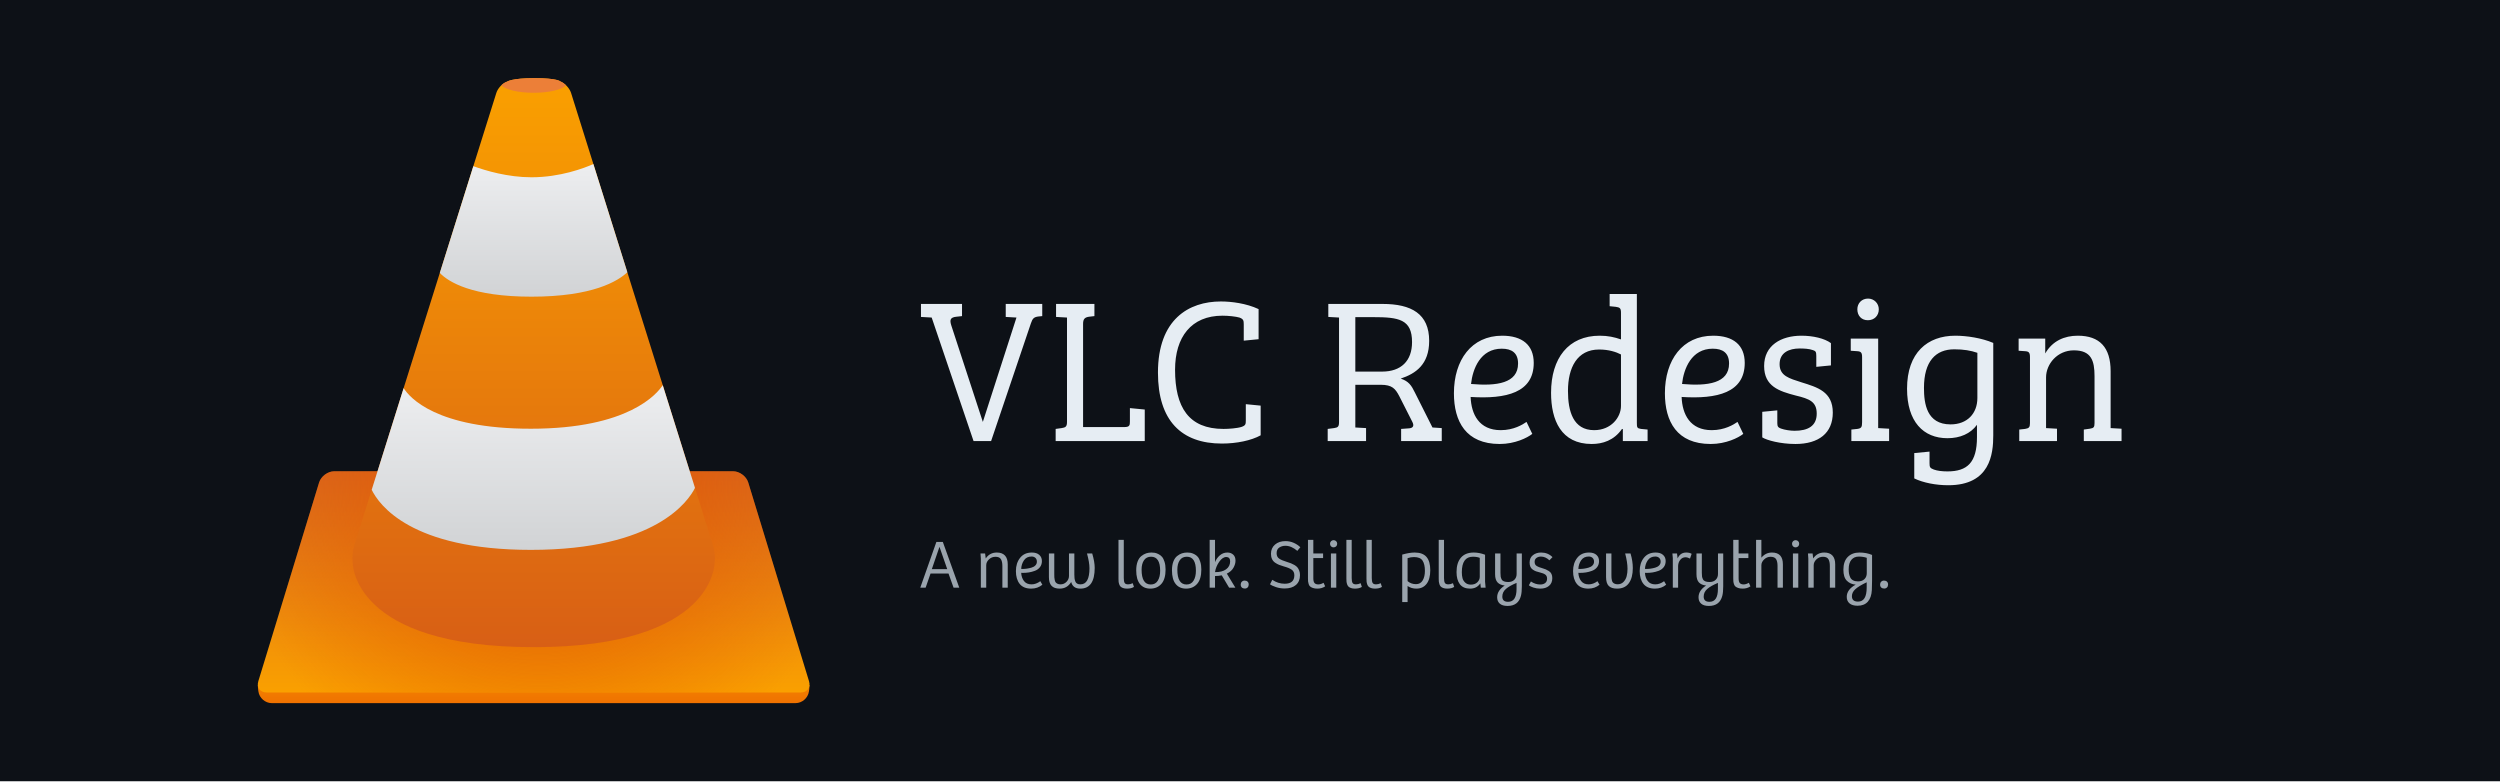
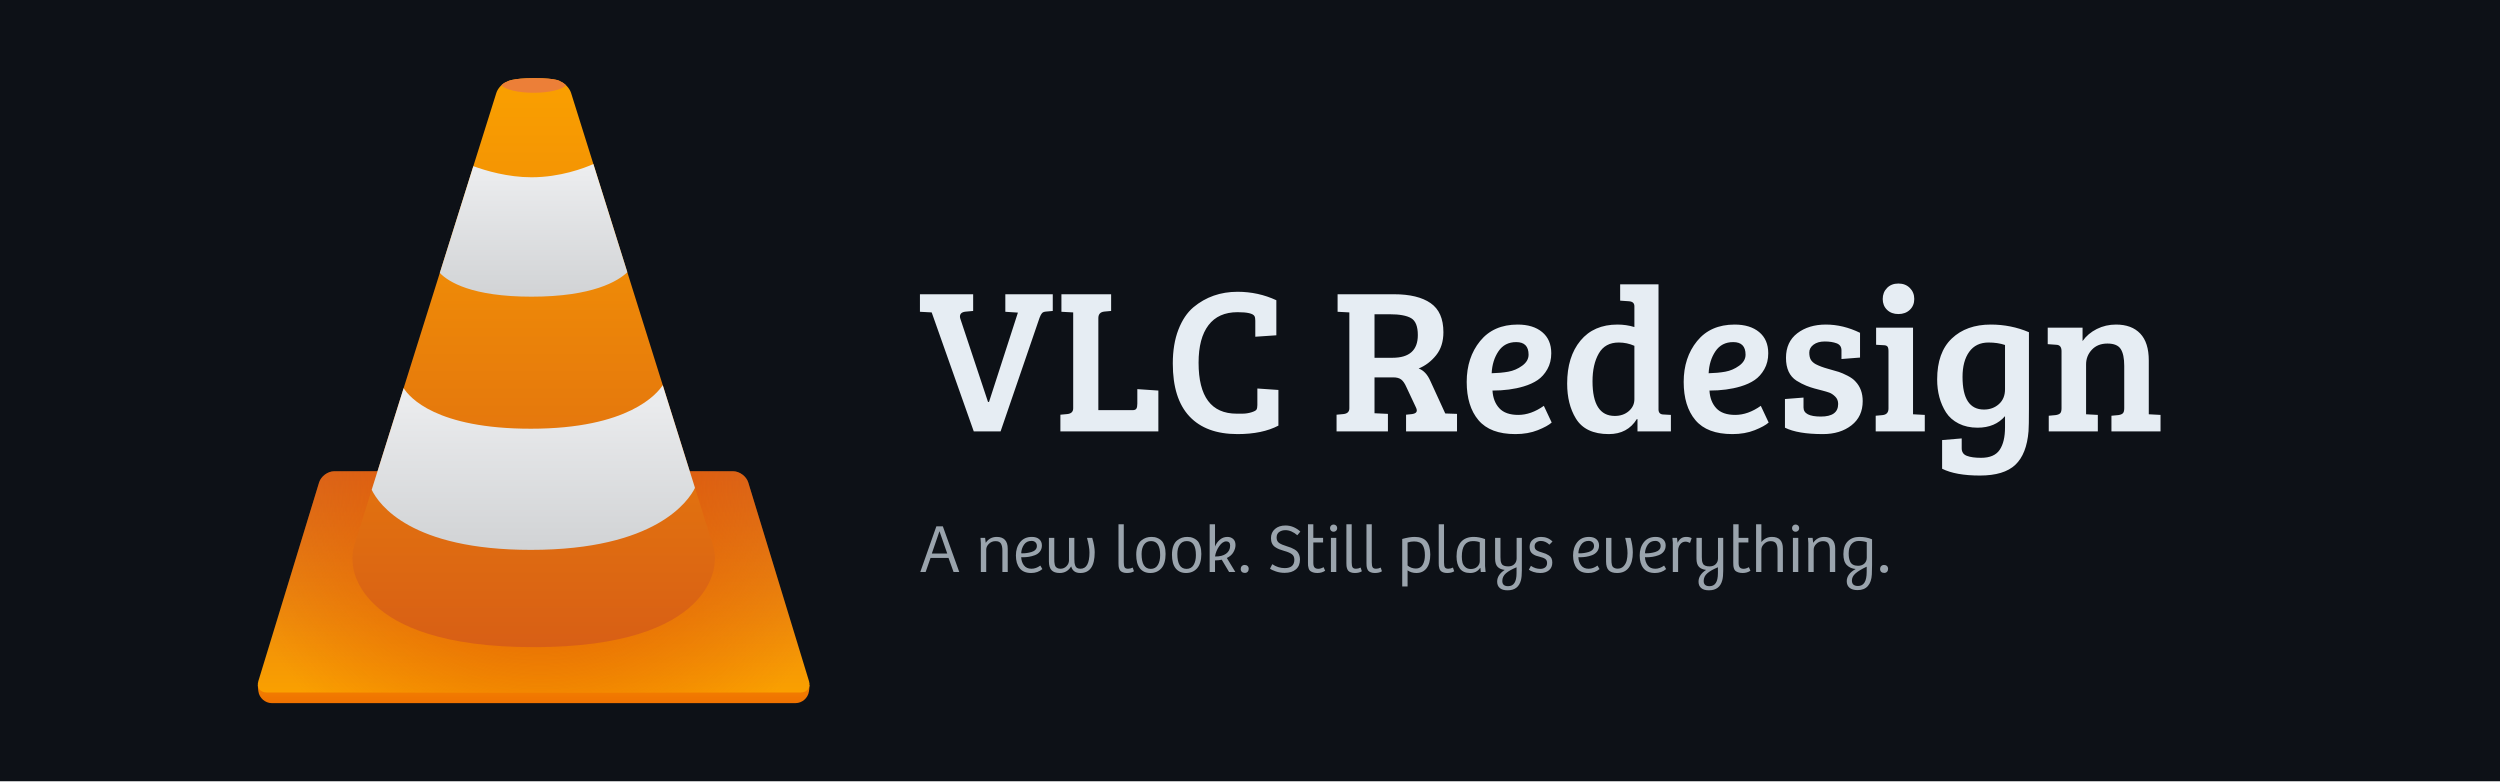
<svg xmlns="http://www.w3.org/2000/svg" width="1600" height="500" viewBox="0 0 1600 500">
  <rect width="1600" height="500" fill="#0d1117" />
  <svg x="165.0" y="50.0" width="353.1" height="400" viewBox="50 30 414 469">
    <g id="VLC" transform="matrix(1,0,0,1,50,30)">
      <path id="Cone-Foot-Front" d="M0,455.882C0,454.242 1.652,454.346 1.652,454.346C6.12,452.478 13.676,450.98 18.526,451L387.356,452.565C392.208,452.586 400.06,453.008 404.861,453.599C404.861,453.599 414,454.242 414,455.882C414,457.522 413.543,460.299 413.543,460.299C412.899,465.104 408.443,469 403.583,469L10.417,469C5.56,469 1.085,465.1 0.457,460.299C0.457,460.299 0,457.522 0,455.882Z" style="fill:url(#_Linear1);" />
      <g id="Cone-Foot-Top">
        <path id="path-5" d="M356.635,295L57.365,295C52.508,295 47.404,298.775 45.98,303.432L0.371,452.568C-1.052,457.221 1.745,461 6.62,461L407.38,461C412.255,461 415.052,457.221 413.629,452.568L368.02,303.432C366.596,298.775 361.492,295 356.635,295Z" style="fill:url(#_Linear2);" />
        <path id="path-51" d="M356.635,295L57.365,295C52.508,295 47.404,298.775 45.98,303.432L0.371,452.568C-1.052,457.221 1.745,461 6.62,461L407.38,461C412.255,461 415.052,457.221 413.629,452.568L368.02,303.432C366.596,298.775 361.492,295 356.635,295Z" style="fill:url(#_Radial3);" />
      </g>
      <path id="Cone" d="M206.969,427C70.306,427 71.2,363.598 71.2,363.598C70.706,360.057 71.172,354.427 72.249,350.997L178.995,11.06C180.068,7.642 183.621,3.753 187.018,2.656C187.018,2.656 190.381,0 207.623,0C224.866,0 227.099,2.514 227.099,2.514C230.416,3.816 233.971,7.63 235.047,11.06L341.691,350.997C342.764,354.415 343.381,360.075 342.739,363.598C342.739,363.598 343.633,427 206.969,427Z" style="fill:url(#_Linear4);" />
      <g id="Combined-Shape">
        <path id="path-8" d="M161.722,66.066C170.962,69.444 187.561,74.403 205.374,74.403C226.843,74.403 244.788,67.575 251.808,64.486L277.28,145.681C270.243,152.325 251.338,164 205.374,164C160.567,164 143.055,152.905 136.561,146.192L161.722,66.066Z" style="fill:url(#_Linear5);" />
      </g>
      <g id="Combined-Shape1">
        <path id="path-10" d="M109.422,232.618C113.862,239.682 133.926,263.091 204.877,263.091C278.293,263.091 299.73,236.775 303.853,230.385L328.043,307.491C323.339,316.976 298.954,354 204.877,354C114.981,354 90.973,320.193 85.464,308.913L109.422,232.618Z" style="fill:url(#_Linear6);" />
      </g>
      <path id="Combined-Shape2" d="M231.258,5.321C228.545,8.583 218.713,11 207,11C195.323,11 185.516,8.598 182.768,5.352C184.075,4.111 185.561,3.127 187.018,2.656C187.018,2.656 190.381,0 207.623,0C224.866,0 227.099,2.514 227.099,2.514C228.512,3.068 229.968,4.079 231.258,5.321Z" style="fill:rgb(236,127,56);" />
    </g>
    <defs>
      <linearGradient id="_Linear1" x1="0" y1="0" x2="1" y2="0" gradientUnits="userSpaceOnUse" gradientTransform="matrix(3.67481e-15,60.0141,-60.0141,3.67481e-15,207,455.005)">
        <stop offset="0%" style="stop-color:rgb(243,130,0);stop-opacity:1" />
        <stop offset="100%" style="stop-color:rgb(227,59,0);stop-opacity:1" />
      </linearGradient>
      <linearGradient id="_Linear2" x1="0" y1="0" x2="1" y2="0" gradientUnits="userSpaceOnUse" gradientTransform="matrix(1.01646e-14,166,-166,1.01646e-14,207,295)">
        <stop offset="0%" style="stop-color:rgb(216,103,34);stop-opacity:1" />
        <stop offset="100%" style="stop-color:rgb(250,160,0);stop-opacity:1" />
      </linearGradient>
      <radialGradient id="_Radial3" cx="0" cy="0" r="1" gradientUnits="userSpaceOnUse" gradientTransform="matrix(235.38,0,0,235.38,211.886,306.866)">
        <stop offset="0%" style="stop-color:rgb(226,86,0);stop-opacity:1" />
        <stop offset="100%" style="stop-color:rgb(226,89,0);stop-opacity:0" />
      </radialGradient>
      <linearGradient id="_Linear4" x1="0" y1="0" x2="1" y2="0" gradientUnits="userSpaceOnUse" gradientTransform="matrix(2.61462e-14,427,-427,2.61462e-14,207.001,-2.93098e-30)">
        <stop offset="0%" style="stop-color:rgb(250,160,0);stop-opacity:1" />
        <stop offset="100%" style="stop-color:rgb(216,95,21);stop-opacity:1" />
      </linearGradient>
      <linearGradient id="_Linear5" x1="0" y1="0" x2="1" y2="0" gradientUnits="userSpaceOnUse" gradientTransform="matrix(6.09346e-15,99.5137,-99.5137,6.09346e-15,206.921,64.4863)">
        <stop offset="0%" style="stop-color:rgb(237,238,240);stop-opacity:1" />
        <stop offset="100%" style="stop-color:rgb(209,211,213);stop-opacity:1" />
      </linearGradient>
      <linearGradient id="_Linear6" x1="0" y1="0" x2="1" y2="0" gradientUnits="userSpaceOnUse" gradientTransform="matrix(7.56921e-15,123.615,-123.615,7.56921e-15,206.754,230.385)">
        <stop offset="0%" style="stop-color:rgb(237,238,240);stop-opacity:1" />
        <stop offset="100%" style="stop-color:rgb(209,211,213);stop-opacity:1" />
      </linearGradient>
    </defs>
  </svg>
-   <path transform="translate(588.1 282.3)" d="M46.20 0L71.68-75.37C72.73-78.54 73.66-79.33 76.30-79.73L78.94-79.99L78.94-87.78L55.57-87.78L55.57-79.46L62.44-79.07L40.92-12.28L20.72-74.05C19.54-77.75 20.20-79.20 24.02-79.60L27.59-79.99L27.59-87.78L1.32-87.78L1.32-79.46L8.18-79.07L34.98 0M144.54 0L144.54-20.20L135.04-21.12L135.04-12.54C135.04-10.03 134.77-8.98 131.47-8.98L105.07-8.98L105.07-74.98C105.07-78.14 106.13-79.20 108.90-79.60L112.33-79.99L112.33-87.78L87.78-87.78L87.78-79.46L94.78-79.07L94.78-12.28C94.78-9.24 93.85-8.71 91.34-8.32L87.52-7.79L87.52 0M193.91 1.58C203.41 1.58 212.78-0.40 218.72-3.70L218.72-22.70L209.22-23.63L209.22-13.33C209.22-10.82 209.09-10.03 206.58-9.11C203.81-8.18 198.26-7.79 194.96-7.79C172.66-7.79 163.94-21.65 163.94-45.67C163.94-66.53 174.24-80.26 194.30-80.26C198.13-80.26 202.88-79.73 205.13-79.07C207.64-78.14 207.90-77.22 207.90-74.71L207.90-64.28L217.40-65.21L217.40-84.48C209.48-88.18 199.98-89.36 193.25-89.36C172.79-89.36 152.99-78.01 152.99-43.82C152.99-13.07 168.04 1.58 193.91 1.58M262.02-87.78L262.02-79.46L268.88-79.07L268.88-12.28C268.88-9.24 268.22-8.71 265.72-8.32L261.62-7.79L261.62 0L286.18 0L286.18-8.32L279.31-8.71L279.31-36.04L295.55-36.04C302.94-36.04 304.92-33.53 307.43-28.78L315.74-12.41C317.06-9.90 316.40-8.45 313.90-8.18L308.62-7.79L308.62 0L334.62 0L334.62-8.32L328.68-8.71L317.46-31.02C315.22-35.64 313.50-38.28 308.35-40C317.86-43.16 326.57-48.97 326.57-64.15C326.57-81.44 315.22-87.78 296.74-87.78M279.31-44.48L279.31-79.33L290.80-79.33C307.03-79.33 315.61-78.01 315.61-63.36C315.61-51.22 308.48-44.48 296.47-44.48M393.49-50.03C393.49-61.51 386.10-67.45 373.30-67.45C353.63-67.45 342.41-51.88 342.41-30.62C342.41-12.54 350.06 1.85 371.71 1.85C381.48 1.85 389.40-2.11 392.57-4.62L388.87-12.28C386.36-10.56 380.69-7 372.37-7C358.51-7 353.50-17.16 353.10-28.25C375.94-26.80 393.49-31.02 393.49-50.03M383.46-49.63C383.46-36.96 369.73-35.11 353.36-36.56C354.42-46.20 359.30-59.14 373.03-59.14C379.37-59.14 383.46-56.50 383.46-49.63M450.52-7.66L450.52 0L466.36 0L466.36-7.39L462.13-7.79C459.62-8.18 459.49-8.71 459.49-11.75L459.49-94.12L442.07-94.12L442.07-86.33L446.03-85.93C448.54-85.54 449.33-85.14 449.33-82.10L449.33-65.08C445.10-66.53 441.01-67.45 435.73-67.45C415.67-67.45 404.58-53.06 404.58-30.89C404.58-13.33 411.05 1.85 430.58 1.85C437.58 1.85 444.84-0.40 449.99-7.79M449.33-22.57C449.33-15.18 442.99-7 432.17-7C418.70-7 415.40-19.14 415.40-32.08C415.40-46.99 421.21-58.61 435.34-58.61C441.54-58.61 446.29-57.02 449.33-55.44M528.53-50.03C528.53-61.51 521.14-67.45 508.33-67.45C488.66-67.45 477.44-51.88 477.44-30.62C477.44-12.54 485.10 1.85 506.75 1.85C516.52 1.85 524.44-2.11 527.60-4.62L523.91-12.28C521.40-10.56 515.72-7 507.41-7C493.55-7 488.53-17.16 488.14-28.25C510.97-26.80 528.53-31.02 528.53-50.03M518.50-49.63C518.50-36.96 504.77-35.11 488.40-36.56C489.46-46.20 494.34-59.14 508.07-59.14C514.40-59.14 518.50-56.50 518.50-49.63M563.64-59.27C566.28-59.27 569.71-59.14 572.22-58.21C573.94-57.68 574.33-57.02 574.33-54.52L574.33-47.52L583.70-48.44L583.70-62.70C579.61-65.74 572.22-67.45 564.83-67.45C551.76-67.45 540.94-61.25 540.94-48.05C540.94-34.98 550.57-31.94 561.13-29.17C569.98-27.06 574.60-25.21 574.60-17.56C574.60-9.64 568.92-6.60 560.47-6.60C557.83-6.60 554.14-7.13 551.63-8.05C549.91-8.71 549.38-9.37 549.38-11.48L549.38-19.67L539.75-18.74L539.75-2.38C542.65-0.53 551.36 1.85 561 1.85C575.92 1.85 584.89-5.15 584.89-18.22C584.89-31.68 574.99-34.45 564.83-37.62C557.04-40.13 550.84-41.71 550.84-49.24C550.84-56.63 556.91-59.27 563.64-59.27M613.93-65.60L596.38-65.60L596.38-57.82L600.34-57.55C602.84-57.42 603.64-56.76 603.64-53.72L603.64-12.14C603.64-8.84 603.11-8.18 600.60-7.79L596.77-7.39L596.77 0L620.93 0L620.93-7.92L613.93-8.32M600.60-84.35C600.60-80.26 603.24-77.35 607.33-77.35C611.42-77.35 614.33-80.26 614.33-84.35C614.33-88.18 611.29-91.21 607.46-91.21C603.37-91.21 600.60-88.18 600.60-84.35M687.59-62.83C680.20-66 670.56-67.45 663.30-67.45C645.48-67.45 632.41-56.63 632.41-33.53C632.41-12.41 642.84-1.85 658.28-1.85C666.34-1.85 673.07-4.75 677.16-10.43L677.16-2.51C677.16 13.73 670.96 19.40 658.28 19.40C654.72 19.40 651.82 19.01 649.57 18.22C647.06 17.29 646.80 16.63 646.80 14.12L646.80 6.73L637.03 7.66L637.03 23.89C642.71 26.66 650.89 28.25 658.81 28.25C685.61 28.25 687.59 8.32 687.59-3.70M677.42-27.59C677.42-17.69 670.96-10.69 660.26-10.69C644.95-10.69 643.24-24.02 643.24-34.06C643.24-50.95 650.63-58.74 662.64-58.74C668.58-58.74 673.33-57.95 677.42-56.50M720.85-65.60L703.82-65.60L703.82-57.82L707.78-57.55C710.29-57.42 711.08-56.76 711.08-53.72L711.08-11.48C711.08-8.84 710.42-8.18 707.92-7.79L704.22-7.39L704.22 0L728.38 0L728.38-7.92L721.38-8.32L721.38-40.79C721.38-49.24 728.51-58.08 739.20-58.08C750.29-58.08 752.40-51.48 752.40-41.58L752.40-11.62C752.40-8.84 751.87-8.32 749.36-7.92L745.54-7.39L745.54 0L769.69 0L769.69-7.92L762.70-8.32L762.70-44.75C762.70-59.93 755.70-67.45 741.71-67.45C733.13-67.45 725.47-64.15 720.85-56.10" fill="#e6edf3" />
-   <path transform="translate(588.1 376.1)" d="M7.44-9.02L4.31 0L0.88 0L11.18-29.26L15.31-29.26L25.83 0L22.18 0L18.96-9.02L7.44-9.02M18.13-11.84L13.16-26.14L8.27-11.84L18.13-11.84M43.08-14.34L43.08 0L39.64 0L39.64-18.57L39.42-21.87L42.37-21.87L42.77-18.70Q45.32-22.48 49.85-22.48Q53.28-22.48 55.07-20.57Q56.85-18.66 56.85-14.92L56.85 0L53.42 0L53.42-13.86Q53.42-16.68 52.49-18.22Q51.57-19.76 49.02-19.76Q46.55-19.76 44.81-18.08Q43.08-16.41 43.08-14.34M72.29-22.48Q75.33-22.48 77.02-20.99Q78.72-19.49 78.72-17.03Q78.72-14.74 77.48-13.13Q76.25-11.53 74.23-10.78Q72.20-10.03 70.38-9.75Q68.55-9.46 66.62-9.46Q66.40-9.46 66.02-9.48Q65.65-9.50 65.47-9.50Q65.60-6.42 67.23-4.27Q68.86-2.11 72.07-2.11Q74.98-2.11 77.70-4.14L79.02-1.89Q76.03 0.62 71.85 0.62Q66.92 0.62 64.50-2.40Q62.08-5.41 62.08-10.60Q62.08-15.71 64.77-19.10Q67.45-22.48 72.29-22.48M75.50-16.63Q75.50-18.17 74.56-19.05Q73.61-19.93 72.12-19.93Q68.90-19.93 67.25-17.51Q65.60-15.09 65.47-12.01Q65.60-12.01 65.89-11.99Q66.18-11.97 66.35-11.97Q67.72-11.97 69.08-12.17Q70.44-12.36 72.01-12.80Q73.57-13.24 74.54-14.23Q75.50-15.22 75.50-16.63M107.58-21.87L110.92-21.87Q112.51-16.50 112.51-12.67Q112.51 0.62 103.31 0.62Q98.56 0.62 97.46-3.61Q94.86 0.62 90.11 0.62Q86.55 0.62 84.88-1.19Q83.20-2.99 83.20-6.78L83.20-21.87L86.64-21.87L86.64-8.58Q86.64-7.30 86.68-6.56Q86.72-5.81 86.94-4.84Q87.16-3.87 87.56-3.37Q87.96-2.86 88.73-2.49Q89.50-2.11 90.64-2.11Q92.88-2.11 94.47-3.74Q96.05-5.37 96.05-7.52L96.05-21.87L99.48-21.87L99.48-8.45Q99.48-6.95 99.59-6.03Q99.70-5.10 100.06-4.09Q100.41-3.08 101.24-2.60Q102.08-2.11 103.40-2.11Q109.16-2.11 109.16-12.50Q109.16-16.10 107.58-21.87M127.73-5.68L127.73-30.58L131.12-30.58L131.12-6.16Q131.12-3.92 131.69-3.01Q132.26-2.11 133.89-2.11Q135.34-2.11 136.84-2.86L137.63-0.48Q135.96 0.62 133.14 0.62Q131.65 0.62 130.59 0.22Q129.54-0.18 129.01-0.73Q128.48-1.28 128.17-2.22Q127.86-3.17 127.80-3.89Q127.73-4.62 127.73-5.68M148.41-2.02Q151.40-2.02 152.90-4.49Q154.40-6.95 154.40-10.82Q154.40-19.80 148.59-19.80Q145.60-19.80 144.06-17.53Q142.52-15.27 142.52-11.53Q142.52-2.02 148.41-2.02M139.08-11.09Q139.08-14.34 139.96-16.68Q140.84-19.01 142.36-20.22Q143.88-21.43 145.46-21.96Q147.05-22.48 148.85-22.48Q149.95-22.48 150.96-22.31Q151.98-22.13 153.32-21.47Q154.66-20.81 155.61-19.71Q156.55-18.61 157.21-16.50Q157.87-14.39 157.87-11.57Q157.87-5.46 155.19-2.42Q152.50 0.62 148.10 0.62Q143.84 0.62 141.46-2.33Q139.08-5.28 139.08-11.09M171.29-2.02Q174.28-2.02 175.78-4.49Q177.28-6.95 177.28-10.82Q177.28-19.80 171.47-19.80Q168.48-19.80 166.94-17.53Q165.40-15.27 165.40-11.53Q165.40-2.02 171.29-2.02M161.96-11.09Q161.96-14.34 162.84-16.68Q163.72-19.01 165.24-20.22Q166.76-21.43 168.34-21.96Q169.93-22.48 171.73-22.48Q172.83-22.48 173.84-22.31Q174.86-22.13 176.20-21.47Q177.54-20.81 178.49-19.71Q179.43-18.61 180.09-16.50Q180.75-14.39 180.75-11.57Q180.75-5.46 178.07-2.42Q175.38 0.62 170.98 0.62Q166.72 0.62 164.34-2.33Q161.96-5.28 161.96-11.09M202.62-17.25Q202.62-15.05 201.30-12.72Q199.98-10.38 197.08-8.98L202.53 0L198.53 0L193.82-7.88Q191.71-7.44 189.51-7.44L189.51 0L186.08 0L186.08-30.58L189.51-30.58L189.51-16.32Q190.48-18.83 192.57-20.66Q194.66-22.48 197.43-22.48Q199.67-22.48 201.15-21.14Q202.62-19.80 202.62-17.25M199.19-16.90Q199.19-18.22 198.53-18.92Q197.87-19.62 196.72-19.62Q194.35-19.62 192.19-16.54Q190.04-13.46 189.51-9.94Q194-9.86 196.59-11.73Q199.19-13.60 199.19-16.90M205.96-1.98Q205.96-3.08 206.67-3.81Q207.37-4.53 208.47-4.53Q209.66-4.53 210.36-3.85Q211.07-3.17 211.07-2.02Q211.07-0.88 210.39-0.15Q209.70 0.57 208.60 0.57Q207.37 0.57 206.67-0.11Q205.96-0.79 205.96-1.98M224.71-2.16L226.16-5.02Q229.86-2.51 234.12-2.51Q240.28-2.51 240.28-7.92Q240.28-10.30 238.61-11.48Q236.94-12.67 233.68-13.55Q231.79-14.08 230.54-14.59Q229.28-15.09 227.96-15.99Q226.64-16.90 225.98-18.33Q225.32-19.76 225.32-21.69Q225.32-25.34 227.90-27.57Q230.47-29.79 234.61-29.79Q237.42-29.79 239.93-28.67Q242.44-27.54 244.11-25.87L242.18-23.54Q238.39-26.80 234.56-26.80Q232.32-26.80 230.63-25.67Q228.93-24.55 228.93-22.04Q228.93-19.71 230.56-18.59Q232.19-17.47 235.71-16.41Q237.20-15.93 238.15-15.58Q239.10-15.22 240.31-14.52Q241.52-13.82 242.20-13.02Q242.88-12.23 243.39-10.93Q243.89-9.64 243.89-8.05Q243.89-3.96 241.30-1.72Q238.70 0.53 234.04 0.53Q231.18 0.53 228.49-0.37Q225.81-1.28 224.71-2.16M249-5.98L249-30.58L252.43-30.58L252.43-21.87L258.68-21.87L258.68-18.92L252.43-18.92L252.43-5.90Q252.43-3.78 253.22-2.93Q254.01-2.07 255.64-2.07Q257.18-2.07 258.98-3.12L260-0.84Q257.88 0.62 255.02 0.62Q253.35 0.62 252.16 0.20Q250.98-0.22 250.36-0.77Q249.74-1.32 249.44-2.31Q249.13-3.30 249.06-4.03Q249-4.75 249-5.98M267.12-21.87L267.12 0L263.69 0L263.69-21.87L267.12-21.87M263.12-28.12Q263.12-29.08 263.78-29.74Q264.44-30.40 265.41-30.40Q266.38-30.40 267.04-29.74Q267.70-29.08 267.70-28.12Q267.70-27.10 267.04-26.44Q266.38-25.78 265.36-25.78Q264.40-25.78 263.76-26.44Q263.12-27.10 263.12-28.12M273.59-5.68L273.59-30.58L276.98-30.58L276.98-6.16Q276.98-3.92 277.55-3.01Q278.12-2.11 279.75-2.11Q281.20-2.11 282.70-2.86L283.49-0.48Q281.82 0.62 279 0.62Q277.51 0.62 276.45 0.22Q275.40-0.18 274.87-0.73Q274.34-1.28 274.03-2.22Q273.72-3.17 273.66-3.89Q273.59-4.62 273.59-5.68M286.44-5.68L286.44-30.58L289.83-30.58L289.83-6.16Q289.83-3.92 290.40-3.01Q290.97-2.11 292.60-2.11Q294.05-2.11 295.55-2.86L296.34-0.48Q294.67 0.62 291.85 0.62Q290.36 0.62 289.30 0.22Q288.24-0.18 287.72-0.73Q287.19-1.28 286.88-2.22Q286.57-3.17 286.51-3.89Q286.44-4.62 286.44-5.68M312.75-1.06L312.75 9.24L309.32 9.24L309.32-21.16Q313.94-22.48 317.28-22.48Q322.43-22.48 324.85-19.67Q327.27-16.85 327.27-11.18Q327.27-5.50 324.92-2.44Q322.56 0.62 318.38 0.62Q315.17 0.62 312.75-1.06M323.84-10.74Q323.84-15 322.34-17.29Q320.85-19.58 316.89-19.58Q314.78-19.58 312.75-18.88L312.75-4.18Q315-2.24 318.12-2.24Q321.02-2.24 322.43-4.66Q323.84-7.08 323.84-10.74M332.68-5.68L332.68-30.58L336.07-30.58L336.07-6.16Q336.07-3.92 336.64-3.01Q337.22-2.11 338.84-2.11Q340.30-2.11 341.79-2.86L342.58-0.48Q340.91 0.62 338.10 0.62Q336.60 0.62 335.54 0.22Q334.49-0.18 333.96-0.73Q333.43-1.28 333.12-2.22Q332.82-3.17 332.75-3.89Q332.68-4.62 332.68-5.68M362.34-21.08L362.34-3.83L362.69 0L359.61 0L359.35-2.60L359.22-2.64Q356.97 0.62 352.79 0.62Q348.35 0.62 346.21-2.20Q344.08-5.02 344.08-9.99Q344.08-15.93 346.90-19.21Q349.71-22.48 355.12-22.48Q358.60-22.48 362.34-21.08M358.95-6.95L358.95-19.05Q357.28-19.80 354.55-19.80Q347.47-19.80 347.47-9.86Q347.47-7.70 347.91-6.05Q348.35-4.40 349.71-3.17Q351.08-1.94 353.23-1.94Q355.87-1.94 357.41-3.45Q358.95-4.97 358.95-6.95M385.88-21.87L385.88-0.88Q385.88 2.95 385.31 5.19Q383.64 11.70 376.73 11.70Q373.43 11.70 371.76 10.23Q370.08 8.76 370.08 6.16Q370.08 1.80 374.92-1.36Q371.93-1.67 370.35-3.34Q368.76-5.02 368.76-8.58L368.76-21.87L372.20-21.87L372.20-9.50Q372.20-8.01 372.33-7.13Q372.46-6.25 372.92-5.35Q373.38-4.44 374.44-4.03Q375.50-3.61 377.17-3.61Q379.63-3.61 381.08-5.04Q382.54-6.47 382.54-8.76L382.54-21.87L385.88-21.87M373.38 5.72Q373.38 9.06 377.08 9.06Q382.49 9.06 382.49 0.79L382.49-3.04Q378-1.19 375.69 0.81Q373.38 2.82 373.38 5.72M390.37-1.50L391.69-3.96Q394.50-2.02 397.67-2.02Q399.61-2.02 400.82-2.97Q402.03-3.92 402.03-5.76Q402.03-7.52 400.88-8.36Q399.74-9.20 397.50-9.72Q395.96-10.08 394.94-10.45Q393.93-10.82 392.90-11.53Q391.86-12.23 391.36-13.33Q390.85-14.43 390.85-16.02Q390.85-19.14 392.99-20.81Q395.12-22.48 398.20-22.48Q402.56-22.48 405.50-19.54L403.52-17.51Q401.02-19.89 398.07-19.89Q396.44-19.89 395.25-19.03Q394.06-18.17 394.06-16.50Q394.06-15.58 394.39-14.92Q394.72-14.26 395.52-13.79Q396.31-13.33 396.88-13.13Q397.45-12.94 398.73-12.54Q400.36-12.06 401.19-11.70Q402.03-11.35 403.17-10.63Q404.32-9.90 404.84-8.78Q405.37-7.66 405.37-6.07Q405.37-2.90 403.26-1.14Q401.15 0.62 397.72 0.62Q395.30 0.62 393.27-0.07Q391.25-0.75 390.37-1.50M428.87-22.48Q431.90-22.48 433.60-20.99Q435.29-19.49 435.29-17.03Q435.29-14.74 434.06-13.13Q432.83-11.53 430.80-10.78Q428.78-10.03 426.95-9.75Q425.13-9.46 423.19-9.46Q422.97-9.46 422.60-9.48Q422.22-9.50 422.05-9.50Q422.18-6.42 423.81-4.27Q425.44-2.11 428.65-2.11Q431.55-2.11 434.28-4.14L435.60-1.89Q432.61 0.62 428.43 0.62Q423.50 0.62 421.08-2.40Q418.66-5.41 418.66-10.60Q418.66-15.71 421.34-19.10Q424.03-22.48 428.87-22.48M432.08-16.63Q432.08-18.17 431.13-19.05Q430.19-19.93 428.69-19.93Q425.48-19.93 423.83-17.51Q422.18-15.09 422.05-12.01Q422.18-12.01 422.47-11.99Q422.75-11.97 422.93-11.97Q424.29-11.97 425.66-12.17Q427.02-12.36 428.58-12.80Q430.14-13.24 431.11-14.23Q432.08-15.22 432.08-16.63M452.01-21.87L455.44-21.87Q456.90-16.94 456.90-12.54Q456.90-6.34 454.37-2.86Q451.84 0.62 446.82 0.62Q443.21 0.62 441.50-1.10Q439.78-2.82 439.78-6.78L439.78-21.87L443.21-21.87L443.21-8.05Q443.21-6.91 443.26-6.18Q443.30-5.46 443.52-4.60Q443.74-3.74 444.16-3.28Q444.58-2.82 445.35-2.49Q446.12-2.16 447.22-2.16Q449.46-2.16 450.93-3.67Q452.41-5.19 452.96-7.33Q453.51-9.46 453.51-12.06Q453.51-16.15 452.01-21.87M471.50-22.48Q474.54-22.48 476.23-20.99Q477.93-19.49 477.93-17.03Q477.93-14.74 476.70-13.13Q475.46-11.53 473.44-10.78Q471.42-10.03 469.59-9.75Q467.76-9.46 465.83-9.46Q465.61-9.46 465.23-9.48Q464.86-9.50 464.68-9.50Q464.82-6.42 466.44-4.27Q468.07-2.11 471.28-2.11Q474.19-2.11 476.92-4.14L478.24-1.89Q475.24 0.62 471.06 0.62Q466.14 0.62 463.72-2.40Q461.30-5.41 461.30-10.60Q461.30-15.71 463.98-19.10Q466.66-22.48 471.50-22.48M474.72-16.63Q474.72-18.17 473.77-19.05Q472.82-19.93 471.33-19.93Q468.12-19.93 466.47-17.51Q464.82-15.09 464.68-12.01Q464.82-12.01 465.10-11.99Q465.39-11.97 465.56-11.97Q466.93-11.97 468.29-12.17Q469.66-12.36 471.22-12.80Q472.78-13.24 473.75-14.23Q474.72-15.22 474.72-16.63M485.89-13.95L485.89 0L482.50 0L482.50-18.88L482.24-21.87L485.19-21.87L485.58-18.70Q487.21-22.48 491.08-22.48Q493.24-22.48 494.56-21.65L493.50-18.61Q491.92-19.45 490.64-19.45Q488.62-19.45 487.30-17.84Q485.98-16.24 485.89-13.95M514.76-21.87L514.76-0.88Q514.76 2.95 514.18 5.19Q512.51 11.70 505.60 11.70Q502.30 11.70 500.63 10.23Q498.96 8.76 498.96 6.16Q498.96 1.80 503.80-1.36Q500.81-1.67 499.22-3.34Q497.64-5.02 497.64-8.58L497.64-21.87L501.07-21.87L501.07-9.50Q501.07-8.01 501.20-7.13Q501.34-6.25 501.80-5.35Q502.26-4.44 503.32-4.03Q504.37-3.61 506.04-3.61Q508.51-3.61 509.96-5.04Q511.41-6.47 511.41-8.76L511.41-21.87L514.76-21.87M502.26 5.72Q502.26 9.06 505.96 9.06Q511.37 9.06 511.37 0.79L511.37-3.04Q506.88-1.19 504.57 0.81Q502.26 2.82 502.26 5.72M521.18-5.98L521.18-30.58L524.61-30.58L524.61-21.87L530.86-21.87L530.86-18.92L524.61-18.92L524.61-5.90Q524.61-3.78 525.40-2.93Q526.20-2.07 527.82-2.07Q529.36-2.07 531.17-3.12L532.18-0.84Q530.07 0.62 527.21 0.62Q525.54 0.62 524.35 0.20Q523.16-0.22 522.54-0.77Q521.93-1.32 521.62-2.31Q521.31-3.30 521.25-4.03Q521.18-4.75 521.18-5.98M539.18-14.34L539.18 0L535.79 0L535.79-30.58L539.18-30.58L539.18-19.18Q541.90-22.48 545.95-22.48Q552.95-22.48 552.95-14.92L552.95 0L549.52 0L549.52-13.99Q549.52-16.72 548.59-18.24Q547.67-19.76 545.03-19.76Q542.70-19.76 540.94-18.06Q539.18-16.37 539.18-14.34M562.80-21.87L562.80 0L559.37 0L559.37-21.87L562.80-21.87M558.80-28.12Q558.80-29.08 559.46-29.74Q560.12-30.40 561.09-30.40Q562.06-30.40 562.72-29.74Q563.38-29.08 563.38-28.12Q563.38-27.10 562.72-26.44Q562.06-25.78 561.04-25.78Q560.08-25.78 559.44-26.44Q558.80-27.10 558.80-28.12M572.66-14.34L572.66 0L569.23 0L569.23-18.57L569.01-21.87L571.96-21.87L572.35-18.70Q574.90-22.48 579.44-22.48Q582.87-22.48 584.65-20.57Q586.43-18.66 586.43-14.92L586.43 0L583 0L583-13.86Q583-16.68 582.08-18.22Q581.15-19.76 578.60-19.76Q576.14-19.76 574.40-18.08Q572.66-16.41 572.66-14.34M600.73 11.57Q597.39 11.57 595.61 10.08Q593.82 8.58 593.82 5.90Q593.82 1.23 599.54-1.94Q596.11-2.20 593.89-4.42Q591.67-6.64 591.67-11.48Q591.67-16.85 594.48-19.67Q597.30-22.48 601.92-22.48Q606.41-22.48 610.02-20.94L610.02-4.49Q610.02-1.32 609.88 1.54Q609.62 6.34 607.33 8.95Q605.04 11.57 600.73 11.57M606.63-9.28L606.63-19.10Q604.25-19.89 601.52-19.89Q598.53-19.89 596.79-17.82Q595.06-15.75 595.06-11.84Q595.06-10.25 595.25-9.09Q595.45-7.92 596.02-6.64Q596.60-5.37 597.87-4.69Q599.15-4 601.04-4Q603.59-4 605.11-5.43Q606.63-6.86 606.63-9.28M597.12 5.46Q597.12 8.93 601.04 8.93Q606.58 8.93 606.58-0.04L606.58-3.43Q601.57-1.06 599.35 0.95Q597.12 2.95 597.12 5.46M615.16-1.98Q615.16-3.08 615.87-3.81Q616.57-4.53 617.67-4.53Q618.86-4.53 619.56-3.85Q620.27-3.17 620.27-2.02Q620.27-0.88 619.59-0.15Q618.90 0.57 617.80 0.57Q616.57 0.57 615.87-0.11Q615.16-0.79 615.16-1.98" fill="#9aa4ad" />
+   <path transform="translate(588.1 276.1)" d="M26.53-72.07L44.22-18.88L44.88-18.88L63.36-76.03L55.31-76.56L55.31-87.78L85.67-87.78L85.67-77.09L81.31-76.69Q79.60-76.56 78.80-75.70Q78.01-74.84 77.22-72.73L52.27 0L35.11 0L8.18-76.16L0.66-76.56L0.66-87.78L34.72-87.78L34.72-77.09L30.36-76.69Q26.27-76.43 26.27-73.52Q26.27-72.86 26.53-72.07M153.25-26.14L153.25 0L90.55 0L90.55-10.69L94.91-11.09Q98.74-11.48 98.74-14.78L98.74-76.16L91.21-76.56L91.21-87.78L123.02-87.78L123.02-77.09L118.67-76.69Q114.84-76.30 114.84-72.47L114.84-13.60L136.75-13.60Q138.60-13.60 139.19-14.59Q139.79-15.58 139.79-17.82L139.79-27.06L153.25-26.14M214.76-73.79Q213.31-76.30 203.94-76.30Q191.66-76.30 185.33-67.98Q178.99-59.66 178.99-43.96Q178.99-11.35 203.41-11.35Q203.81-11.35 206.91-11.35Q210.01-11.35 212.78-12.21Q215.56-13.07 216.08-13.99Q216.61-14.92 216.61-16.90L216.61-27.46L230.08-26.53L230.08-3.70Q219.78 1.72 203.94 1.72Q183.74 1.72 173.12-9.64Q162.49-20.99 162.49-43.43Q162.49-55.84 166.06-65.08Q169.62-74.32 175.69-79.46Q187.57-89.36 203.94-89.36Q217.14-89.36 228.76-83.95L228.76-61.51L215.29-60.59L215.29-70.88Q215.29-72.86 214.76-73.79M300.17 0L267.30 0L267.30-10.69L271.66-11.09Q275.48-11.48 275.48-14.78L275.48-76.16L267.96-76.56L267.96-87.78L304-87.78Q319.31-87.78 327.49-82.10Q335.68-76.43 335.68-63.49Q335.68-54.52 330.99-48.71Q326.30-42.90 319.84-40.26Q324.59-38.54 327.36-32.21L336.86-11.48L344.39-11.22L344.39 0L311.78 0L311.78-10.69L315.61-11.09Q318.65-11.48 318.65-13.46Q318.65-14.26 318.12-15.31L311.92-28.51Q310.46-31.81 308.68-33.20Q306.90-34.58 303.60-34.58L291.59-34.58L291.59-11.62L300.17-11.22L300.17 0M291.59-74.98L291.59-47.12L303.07-47.12Q319.31-47.12 319.31-61.64Q319.31-69.96 315.02-72.47Q310.73-74.98 301.22-74.98L291.59-74.98M383.20-68.38Q393.10-68.38 398.90-63.56Q404.71-58.74 404.71-50.03Q404.71-44.22 402.20-39.80Q399.70-35.38 396-32.87Q392.30-30.36 387.02-28.78Q378.18-26.14 367.09-26.14Q367.49-19.14 371.45-14.85Q375.41-10.56 383.59-10.56Q391.78-10.56 399.96-16.37L404.98-5.68Q402.34-3.30 396.07-0.79Q389.80 1.72 381.74 1.72Q365.64 1.72 358.12-7.19Q350.59-16.10 350.59-31.68Q350.59-47.26 359.17-57.82Q367.75-68.38 383.20-68.38M377.19-38.21Q382.01-39.07 386.10-42.04Q390.19-45.01 390.19-49.10Q390.19-57.16 382.27-57.16Q374.88-57.16 370.92-51.28Q366.96-45.41 366.56-37.22Q372.37-37.36 377.19-38.21M447.08-68.38Q452.76-68.38 457.91-66.79L457.91-80.12Q457.91-83.03 454.48-83.29L448.80-83.69L448.80-94.12L473.35-94.12L473.35-13.86Q473.48-10.82 476.65-10.82L481.27-10.56L481.27 0L459.89 0L459.89-7.79L459.49-7.92Q453.55 1.72 441.54 1.72Q426.49 1.72 420.42-8.32Q414.88-17.42 414.88-30.62Q414.88-47.78 423.39-58.08Q431.90-68.38 447.08-68.38M457.91-20.59L457.91-54.78Q453.16-56.89 447.88-56.89Q439.16-56.89 435.14-49.90Q431.11-42.90 431.11-32.08Q431.11-9.90 445.37-9.90Q450.78-9.90 454.34-13Q457.91-16.10 457.91-20.59M522.06-68.38Q531.96-68.38 537.77-63.56Q543.58-58.74 543.58-50.03Q543.58-44.22 541.07-39.80Q538.56-35.38 534.86-32.87Q531.17-30.36 525.89-28.78Q517.04-26.14 505.96-26.14Q506.35-19.14 510.31-14.85Q514.27-10.56 522.46-10.56Q530.64-10.56 538.82-16.37L543.84-5.68Q541.20-3.30 534.93-0.79Q528.66 1.72 520.61 1.72Q504.50 1.72 496.98-7.19Q489.46-16.10 489.46-31.68Q489.46-47.26 498.04-57.82Q506.62-68.38 522.06-68.38M516.05-38.21Q520.87-39.07 524.96-42.04Q529.06-45.01 529.06-49.10Q529.06-57.16 521.14-57.16Q513.74-57.16 509.78-51.28Q505.82-45.41 505.43-37.22Q511.24-37.36 516.05-38.21M587.40-56.36Q584.23-57.55 579.74-57.55Q575.26-57.55 572.55-55.51Q569.84-53.46 569.84-50.49Q569.84-47.52 570.83-45.87Q571.82-44.22 573.94-43.03Q577.24-41.32 581.86-40.06Q586.48-38.81 588.72-38.08Q590.96-37.36 594.33-35.64Q597.70-33.92 599.41-31.94Q604.03-27.06 604.03-19.40Q604.03-9.50 596.84-3.89Q589.64 1.72 578.56 1.72Q562.45 1.72 554.27-2.38L554.27-20.72L566.15-21.65L566.15-15.31Q566.15-9.50 577.24-9.50Q588.32-9.50 588.32-17.56Q588.32-20.46 586.41-22.31Q584.50-24.16 582.65-24.82Q580.80-25.48 578.23-26.14Q575.65-26.80 573.21-27.46Q570.77-28.12 567.93-29.24Q565.09-30.36 561.66-32.47Q554.93-36.83 554.93-47.06Q554.93-57.29 562.19-62.83Q569.45-68.38 580.47-68.38Q591.49-68.38 602.32-63.10L602.32-47.26L590.44-46.33L590.44-51.88Q590.44-55.18 587.40-56.36M612.61-66.40L636.24-66.40L636.24-10.96L643.76-10.56L643.76 0L612.35 0L612.35-10.03L616.70-10.43Q620.53-10.82 620.53-14.65L620.53-51.35Q620.53-53.59 619.81-54.38Q619.08-55.18 617.23-55.18L612.61-55.44L612.61-66.40M619.61-77.81Q616.84-80.52 616.84-84.74Q616.84-88.97 619.61-91.81Q622.38-94.64 626.87-94.64Q631.36-94.64 634.19-91.81Q637.03-88.97 637.03-84.74Q637.03-80.52 634.19-77.81Q631.36-75.11 626.87-75.11Q622.38-75.11 619.61-77.81M710.16-0.13Q708.97 14.52 701.71 21.38Q694.45 28.25 679.01 28.25Q663.56 28.25 654.85 23.89L654.85 5.54L667.39 4.49L667.39 10.82Q667.39 14.39 670.69 15.64Q673.99 16.90 679.80 16.90Q688.25 16.90 691.68 11.81Q695.11 6.73 695.11-2.51L695.11-9.77Q688.78-2.38 677.56-2.38Q670.69-2.38 665.48-5.02Q660.26-7.66 657.36-12.14Q651.68-21.12 651.68-33.26Q651.68-50.56 661.06-59.47Q670.43-68.38 686-68.38Q698.94-68.38 710.42-63.49L710.42-14.52Q710.42-3.30 710.16-0.13M695.11-26.93L695.11-55.31Q690.49-56.89 684.55-56.89Q676.50-56.89 672.21-50.95Q667.92-45.01 667.92-34.85Q667.92-13.99 681.65-13.99Q687.32-13.99 691.22-17.49Q695.11-20.99 695.11-26.93M727.98-55.44L722.44-55.84L722.44-66.40L744.74-66.40L744.74-57.82Q748.18-62.70 753.85-65.54Q759.53-68.38 766.13-68.38Q776.16-68.38 781.64-62.63Q787.12-56.89 787.12-45.41L787.12-10.96L794.64-10.56L794.64 0L763.22 0L763.22-10.03L767.58-10.43Q769.56-10.69 770.48-11.55Q771.41-12.41 771.41-14.78L771.41-41.98Q771.41-49.24 769.16-52.73Q766.92-56.23 760.65-56.23Q754.38-56.23 750.68-52.27Q746.99-48.31 746.99-42.90L746.99-10.96L754.51-10.56L754.51 0L723.10 0L723.10-10.03L727.45-10.43Q729.43-10.69 730.36-11.55Q731.28-12.41 731.28-14.78L731.28-51.35Q731.28-55.31 727.98-55.44" fill="#e6edf3" />
+   <path transform="translate(588.1 366.1)" d="M7.44-9.02L4.31 0L0.88 0L11.18-29.26L15.31-29.26L25.83 0L22.18 0L18.96-9.02L7.44-9.02M18.13-11.84L13.16-26.14L8.27-11.84L18.13-11.84M43.08-14.34L43.08 0L39.64 0L39.64-18.57L39.42-21.87L42.37-21.87L42.77-18.70Q45.32-22.48 49.85-22.48Q53.28-22.48 55.07-20.57Q56.85-18.66 56.85-14.92L56.85 0L53.42 0L53.42-13.86Q53.42-16.68 52.49-18.22Q51.57-19.76 49.02-19.76Q46.55-19.76 44.81-18.08Q43.08-16.41 43.08-14.34M72.29-22.48Q75.33-22.48 77.02-20.99Q78.72-19.49 78.72-17.03Q78.72-14.74 77.48-13.13Q76.25-11.53 74.23-10.78Q72.20-10.03 70.38-9.75Q68.55-9.46 66.62-9.46Q66.40-9.46 66.02-9.48Q65.65-9.50 65.47-9.50Q65.60-6.42 67.23-4.27Q68.86-2.11 72.07-2.11Q74.98-2.11 77.70-4.14L79.02-1.89Q76.03 0.62 71.85 0.62Q66.92 0.62 64.50-2.40Q62.08-5.41 62.08-10.60Q62.08-15.71 64.77-19.10Q67.45-22.48 72.29-22.48M75.50-16.63Q75.50-18.17 74.56-19.05Q73.61-19.93 72.12-19.93Q68.90-19.93 67.25-17.51Q65.60-15.09 65.47-12.01Q65.60-12.01 65.89-11.99Q66.18-11.97 66.35-11.97Q67.72-11.97 69.08-12.17Q70.44-12.36 72.01-12.80Q73.57-13.24 74.54-14.23Q75.50-15.22 75.50-16.63M107.58-21.87L110.92-21.87Q112.51-16.50 112.51-12.67Q112.51 0.62 103.31 0.62Q98.56 0.62 97.46-3.61Q94.86 0.62 90.11 0.62Q86.55 0.62 84.88-1.19Q83.20-2.99 83.20-6.78L83.20-21.87L86.64-21.87L86.64-8.58Q86.64-7.30 86.68-6.56Q86.72-5.81 86.94-4.84Q87.16-3.87 87.56-3.37Q87.96-2.86 88.73-2.49Q89.50-2.11 90.64-2.11Q92.88-2.11 94.47-3.74Q96.05-5.37 96.05-7.52L96.05-21.87L99.48-21.87L99.48-8.45Q99.48-6.95 99.59-6.03Q99.70-5.10 100.06-4.09Q100.41-3.08 101.24-2.60Q102.08-2.11 103.40-2.11Q109.16-2.11 109.16-12.50Q109.16-16.10 107.58-21.87M127.73-5.68L127.73-30.58L131.12-30.58L131.12-6.16Q131.12-3.92 131.69-3.01Q132.26-2.11 133.89-2.11Q135.34-2.11 136.84-2.86L137.63-0.48Q135.96 0.62 133.14 0.62Q131.65 0.62 130.59 0.22Q129.54-0.18 129.01-0.73Q128.48-1.28 128.17-2.22Q127.86-3.17 127.80-3.89Q127.73-4.62 127.73-5.68M148.41-2.02Q151.40-2.02 152.90-4.49Q154.40-6.95 154.40-10.82Q154.40-19.80 148.59-19.80Q145.60-19.80 144.06-17.53Q142.52-15.27 142.52-11.53Q142.52-2.02 148.41-2.02M139.08-11.09Q139.08-14.34 139.96-16.68Q140.84-19.01 142.36-20.22Q143.88-21.43 145.46-21.96Q147.05-22.48 148.85-22.48Q149.95-22.48 150.96-22.31Q151.98-22.13 153.32-21.47Q154.66-20.81 155.61-19.71Q156.55-18.61 157.21-16.50Q157.87-14.39 157.87-11.57Q157.87-5.46 155.19-2.42Q152.50 0.62 148.10 0.62Q143.84 0.62 141.46-2.33Q139.08-5.28 139.08-11.09M171.29-2.02Q174.28-2.02 175.78-4.49Q177.28-6.95 177.28-10.82Q177.28-19.80 171.47-19.80Q168.48-19.80 166.94-17.53Q165.40-15.27 165.40-11.53Q165.40-2.02 171.29-2.02M161.96-11.09Q161.96-14.34 162.84-16.68Q163.72-19.01 165.24-20.22Q166.76-21.43 168.34-21.96Q169.93-22.48 171.73-22.48Q172.83-22.48 173.84-22.31Q174.86-22.13 176.20-21.47Q177.54-20.81 178.49-19.71Q179.43-18.61 180.09-16.50Q180.75-14.39 180.75-11.57Q180.75-5.46 178.07-2.42Q175.38 0.62 170.98 0.62Q166.72 0.62 164.34-2.33Q161.96-5.28 161.96-11.09M202.62-17.25Q202.62-15.05 201.30-12.72Q199.98-10.38 197.08-8.98L202.53 0L198.53 0L193.82-7.88Q191.71-7.44 189.51-7.44L189.51 0L186.08 0L186.08-30.58L189.51-30.58L189.51-16.32Q190.48-18.83 192.57-20.66Q194.66-22.48 197.43-22.48Q199.67-22.48 201.15-21.14Q202.62-19.80 202.62-17.25M199.19-16.90Q199.19-18.22 198.53-18.92Q197.87-19.62 196.72-19.62Q194.35-19.62 192.19-16.54Q190.04-13.46 189.51-9.94Q194-9.86 196.59-11.73Q199.19-13.60 199.19-16.90M205.96-1.98Q205.96-3.08 206.67-3.81Q207.37-4.53 208.47-4.53Q209.66-4.53 210.36-3.85Q211.07-3.17 211.07-2.02Q211.07-0.88 210.39-0.15Q209.70 0.57 208.60 0.57Q207.37 0.57 206.67-0.11Q205.96-0.79 205.96-1.98M224.71-2.16L226.16-5.02Q229.86-2.51 234.12-2.51Q240.28-2.51 240.28-7.92Q240.28-10.30 238.61-11.48Q236.94-12.67 233.68-13.55Q231.79-14.08 230.54-14.59Q229.28-15.09 227.96-15.99Q226.64-16.90 225.98-18.33Q225.32-19.76 225.32-21.69Q225.32-25.34 227.90-27.57Q230.47-29.79 234.61-29.79Q237.42-29.79 239.93-28.67Q242.44-27.54 244.11-25.87L242.18-23.54Q238.39-26.80 234.56-26.80Q232.32-26.80 230.63-25.67Q228.93-24.55 228.93-22.04Q228.93-19.71 230.56-18.59Q232.19-17.47 235.71-16.41Q237.20-15.93 238.15-15.58Q239.10-15.22 240.31-14.52Q241.52-13.82 242.20-13.02Q242.88-12.23 243.39-10.93Q243.89-9.64 243.89-8.05Q243.89-3.96 241.30-1.72Q238.70 0.53 234.04 0.53Q231.18 0.53 228.49-0.37Q225.81-1.28 224.71-2.16M249-5.98L249-30.58L252.43-30.58L252.43-21.87L258.68-21.87L258.68-18.92L252.43-18.92L252.43-5.90Q252.43-3.78 253.22-2.93Q254.01-2.07 255.64-2.07Q257.18-2.07 258.98-3.12L260-0.84Q257.88 0.62 255.02 0.62Q253.35 0.62 252.16 0.20Q250.98-0.22 250.36-0.77Q249.74-1.32 249.44-2.31Q249.13-3.30 249.06-4.03Q249-4.75 249-5.98M267.12-21.87L267.12 0L263.69 0L263.69-21.87L267.12-21.87M263.12-28.12Q263.12-29.08 263.78-29.74Q264.44-30.40 265.41-30.40Q266.38-30.40 267.04-29.74Q267.70-29.08 267.70-28.12Q267.70-27.10 267.04-26.44Q266.38-25.78 265.36-25.78Q264.40-25.78 263.76-26.44Q263.12-27.10 263.12-28.12M273.59-5.68L273.59-30.58L276.98-30.58L276.98-6.16Q276.98-3.92 277.55-3.01Q278.12-2.11 279.75-2.11Q281.20-2.11 282.70-2.86L283.49-0.48Q281.82 0.62 279 0.62Q277.51 0.62 276.45 0.22Q275.40-0.18 274.87-0.73Q274.34-1.28 274.03-2.22Q273.72-3.17 273.66-3.89Q273.59-4.62 273.59-5.68M286.44-5.68L286.44-30.58L289.83-30.58L289.83-6.16Q289.83-3.92 290.40-3.01Q290.97-2.11 292.60-2.11Q294.05-2.11 295.55-2.86L296.34-0.48Q294.67 0.62 291.85 0.62Q290.36 0.62 289.30 0.22Q288.24-0.18 287.72-0.73Q287.19-1.28 286.88-2.22Q286.57-3.17 286.51-3.89Q286.44-4.62 286.44-5.68M312.75-1.06L312.75 9.24L309.32 9.24L309.32-21.16Q313.94-22.48 317.28-22.48Q322.43-22.48 324.85-19.67Q327.27-16.85 327.27-11.18Q327.27-5.50 324.92-2.44Q322.56 0.62 318.38 0.62Q315.17 0.62 312.75-1.06M323.84-10.74Q323.84-15 322.34-17.29Q320.85-19.58 316.89-19.58Q314.78-19.58 312.75-18.88L312.75-4.18Q315-2.24 318.12-2.24Q321.02-2.24 322.43-4.66Q323.84-7.08 323.84-10.74M332.68-5.68L332.68-30.58L336.07-30.58L336.07-6.16Q336.07-3.92 336.64-3.01Q337.22-2.11 338.84-2.11Q340.30-2.11 341.79-2.86L342.58-0.48Q340.91 0.62 338.10 0.62Q336.60 0.62 335.54 0.22Q334.49-0.18 333.96-0.73Q333.43-1.28 333.12-2.22Q332.82-3.17 332.75-3.89Q332.68-4.62 332.68-5.68M362.34-21.08L362.34-3.83L362.69 0L359.61 0L359.35-2.60L359.22-2.64Q356.97 0.62 352.79 0.62Q348.35 0.62 346.21-2.20Q344.08-5.02 344.08-9.99Q344.08-15.93 346.90-19.21Q349.71-22.48 355.12-22.48Q358.60-22.48 362.34-21.08M358.95-6.95L358.95-19.05Q357.28-19.80 354.55-19.80Q347.47-19.80 347.47-9.86Q347.47-7.70 347.91-6.05Q348.35-4.40 349.71-3.17Q351.08-1.94 353.23-1.94Q355.87-1.94 357.41-3.45Q358.95-4.97 358.95-6.95M385.88-21.87L385.88-0.88Q385.88 2.95 385.31 5.19Q383.64 11.70 376.73 11.70Q373.43 11.70 371.76 10.23Q370.08 8.76 370.08 6.16Q370.08 1.80 374.92-1.36Q371.93-1.67 370.35-3.34Q368.76-5.02 368.76-8.58L368.76-21.87L372.20-21.87L372.20-9.50Q372.20-8.01 372.33-7.13Q372.46-6.25 372.92-5.35Q373.38-4.44 374.44-4.03Q375.50-3.61 377.17-3.61Q379.63-3.61 381.08-5.04Q382.54-6.47 382.54-8.76L382.54-21.87L385.88-21.87M373.38 5.72Q373.38 9.06 377.08 9.06Q382.49 9.06 382.49 0.79L382.49-3.04Q378-1.19 375.69 0.81Q373.38 2.82 373.38 5.72M390.37-1.50L391.69-3.96Q394.50-2.02 397.67-2.02Q399.61-2.02 400.82-2.97Q402.03-3.92 402.03-5.76Q402.03-7.52 400.88-8.36Q399.74-9.20 397.50-9.72Q395.96-10.08 394.94-10.45Q393.93-10.82 392.90-11.53Q391.86-12.23 391.36-13.33Q390.85-14.43 390.85-16.02Q390.85-19.14 392.99-20.81Q395.12-22.48 398.20-22.48Q402.56-22.48 405.50-19.54L403.52-17.51Q401.02-19.89 398.07-19.89Q396.44-19.89 395.25-19.03Q394.06-18.17 394.06-16.50Q394.06-15.58 394.39-14.92Q394.72-14.26 395.52-13.79Q396.31-13.33 396.88-13.13Q397.45-12.94 398.73-12.54Q400.36-12.06 401.19-11.70Q402.03-11.35 403.17-10.63Q404.32-9.90 404.84-8.78Q405.37-7.66 405.37-6.07Q405.37-2.90 403.26-1.14Q401.15 0.62 397.72 0.62Q395.30 0.62 393.27-0.07Q391.25-0.75 390.37-1.50M428.87-22.48Q431.90-22.48 433.60-20.99Q435.29-19.49 435.29-17.03Q435.29-14.74 434.06-13.13Q432.83-11.53 430.80-10.78Q428.78-10.03 426.95-9.75Q425.13-9.46 423.19-9.46Q422.97-9.46 422.60-9.48Q422.22-9.50 422.05-9.50Q422.18-6.42 423.81-4.27Q425.44-2.11 428.65-2.11Q431.55-2.11 434.28-4.14L435.60-1.89Q432.61 0.62 428.43 0.62Q423.50 0.62 421.08-2.40Q418.66-5.41 418.66-10.60Q418.66-15.71 421.34-19.10Q424.03-22.48 428.87-22.48M432.08-16.63Q432.08-18.17 431.13-19.05Q430.19-19.93 428.69-19.93Q425.48-19.93 423.83-17.51Q422.18-15.09 422.05-12.01Q422.18-12.01 422.47-11.99Q422.75-11.97 422.93-11.97Q424.29-11.97 425.66-12.17Q427.02-12.36 428.58-12.80Q430.14-13.24 431.11-14.23Q432.08-15.22 432.08-16.63M452.01-21.87L455.44-21.87Q456.90-16.94 456.90-12.54Q456.90-6.34 454.37-2.86Q451.84 0.62 446.82 0.62Q443.21 0.62 441.50-1.10Q439.78-2.82 439.78-6.78L439.78-21.87L443.21-21.87L443.21-8.05Q443.21-6.91 443.26-6.18Q443.30-5.46 443.52-4.60Q443.74-3.74 444.16-3.28Q444.58-2.82 445.35-2.49Q446.12-2.16 447.22-2.16Q449.46-2.16 450.93-3.67Q452.41-5.19 452.96-7.33Q453.51-9.46 453.51-12.06Q453.51-16.15 452.01-21.87M471.50-22.48Q474.54-22.48 476.23-20.99Q477.93-19.49 477.93-17.03Q477.93-14.74 476.70-13.13Q475.46-11.53 473.44-10.78Q471.42-10.03 469.59-9.75Q467.76-9.46 465.83-9.46Q465.61-9.46 465.23-9.48Q464.86-9.50 464.68-9.50Q464.82-6.42 466.44-4.27Q468.07-2.11 471.28-2.11Q474.19-2.11 476.92-4.14L478.24-1.89Q475.24 0.62 471.06 0.62Q466.14 0.62 463.72-2.40Q461.30-5.41 461.30-10.60Q461.30-15.71 463.98-19.10Q466.66-22.48 471.50-22.48M474.72-16.63Q474.72-18.17 473.77-19.05Q472.82-19.93 471.33-19.93Q468.12-19.93 466.47-17.51Q464.82-15.09 464.68-12.01Q464.82-12.01 465.10-11.99Q465.39-11.97 465.56-11.97Q466.93-11.97 468.29-12.17Q469.66-12.36 471.22-12.80Q472.78-13.24 473.75-14.23Q474.72-15.22 474.72-16.63M485.89-13.95L485.89 0L482.50 0L482.50-18.88L482.24-21.87L485.19-21.87L485.58-18.70Q487.21-22.48 491.08-22.48Q493.24-22.48 494.56-21.65L493.50-18.61Q491.92-19.45 490.64-19.45Q488.62-19.45 487.30-17.84Q485.98-16.24 485.89-13.95M514.76-21.87L514.76-0.88Q514.76 2.95 514.18 5.19Q512.51 11.70 505.60 11.70Q502.30 11.70 500.63 10.23Q498.96 8.76 498.96 6.16Q498.96 1.80 503.80-1.36Q500.81-1.67 499.22-3.34Q497.64-5.02 497.64-8.58L497.64-21.87L501.07-21.87L501.07-9.50Q501.07-8.01 501.20-7.13Q501.34-6.25 501.80-5.35Q502.26-4.44 503.32-4.03Q504.37-3.61 506.04-3.61Q508.51-3.61 509.96-5.04Q511.41-6.47 511.41-8.76L511.41-21.87L514.76-21.87M502.26 5.72Q502.26 9.06 505.96 9.06Q511.37 9.06 511.37 0.79L511.37-3.04Q506.88-1.19 504.57 0.81Q502.26 2.82 502.26 5.72M521.18-5.98L521.18-30.58L524.61-30.58L524.61-21.87L530.86-21.87L530.86-18.92L524.61-18.92L524.61-5.90Q524.61-3.78 525.40-2.93Q526.20-2.07 527.82-2.07Q529.36-2.07 531.17-3.12L532.18-0.84Q530.07 0.62 527.21 0.62Q525.54 0.62 524.35 0.20Q523.16-0.22 522.54-0.77Q521.93-1.32 521.62-2.31Q521.31-3.30 521.25-4.03Q521.18-4.75 521.18-5.98M539.18-14.34L539.18 0L535.79 0L535.79-30.58L539.18-30.58L539.18-19.18Q541.90-22.48 545.95-22.48Q552.95-22.48 552.95-14.92L552.95 0L549.52 0L549.52-13.99Q549.52-16.72 548.59-18.24Q547.67-19.76 545.03-19.76Q542.70-19.76 540.94-18.06Q539.18-16.37 539.18-14.34M562.80-21.87L562.80 0L559.37 0L559.37-21.87L562.80-21.87M558.80-28.12Q558.80-29.08 559.46-29.74Q560.12-30.40 561.09-30.40Q562.06-30.40 562.72-29.74Q563.38-29.08 563.38-28.12Q563.38-27.10 562.72-26.44Q562.06-25.78 561.04-25.78Q560.08-25.78 559.44-26.44Q558.80-27.10 558.80-28.12M572.66-14.34L572.66 0L569.23 0L569.23-18.57L569.01-21.87L571.96-21.87L572.35-18.70Q574.90-22.48 579.44-22.48Q582.87-22.48 584.65-20.57Q586.43-18.66 586.43-14.92L586.43 0L583 0L583-13.86Q583-16.68 582.08-18.22Q581.15-19.76 578.60-19.76Q576.14-19.76 574.40-18.08Q572.66-16.41 572.66-14.34M600.73 11.57Q597.39 11.57 595.61 10.08Q593.82 8.58 593.82 5.90Q593.82 1.23 599.54-1.94Q596.11-2.20 593.89-4.42Q591.67-6.64 591.67-11.48Q591.67-16.85 594.48-19.67Q597.30-22.48 601.92-22.48Q606.41-22.48 610.02-20.94L610.02-4.49Q610.02-1.32 609.88 1.54Q609.62 6.34 607.33 8.95Q605.04 11.57 600.73 11.57M606.63-9.28L606.63-19.10Q604.25-19.89 601.52-19.89Q598.53-19.89 596.79-17.82Q595.06-15.75 595.06-11.84Q595.06-10.25 595.25-9.09Q595.45-7.92 596.02-6.64Q596.60-5.37 597.87-4.69Q599.15-4 601.04-4Q603.59-4 605.11-5.43Q606.63-6.86 606.63-9.28M597.12 5.46Q597.12 8.93 601.04 8.93Q606.58 8.93 606.58-0.04L606.58-3.43Q601.57-1.06 599.35 0.95Q597.12 2.95 597.12 5.46M615.16-1.98Q615.16-3.08 615.87-3.81Q616.57-4.53 617.67-4.53Q618.86-4.53 619.56-3.85Q620.27-3.17 620.27-2.02Q620.27-0.88 619.59-0.15Q618.90 0.57 617.80 0.57Q616.57 0.57 615.87-0.11Q615.16-0.79 615.16-1.98" fill="#9aa4ad" />
</svg>
